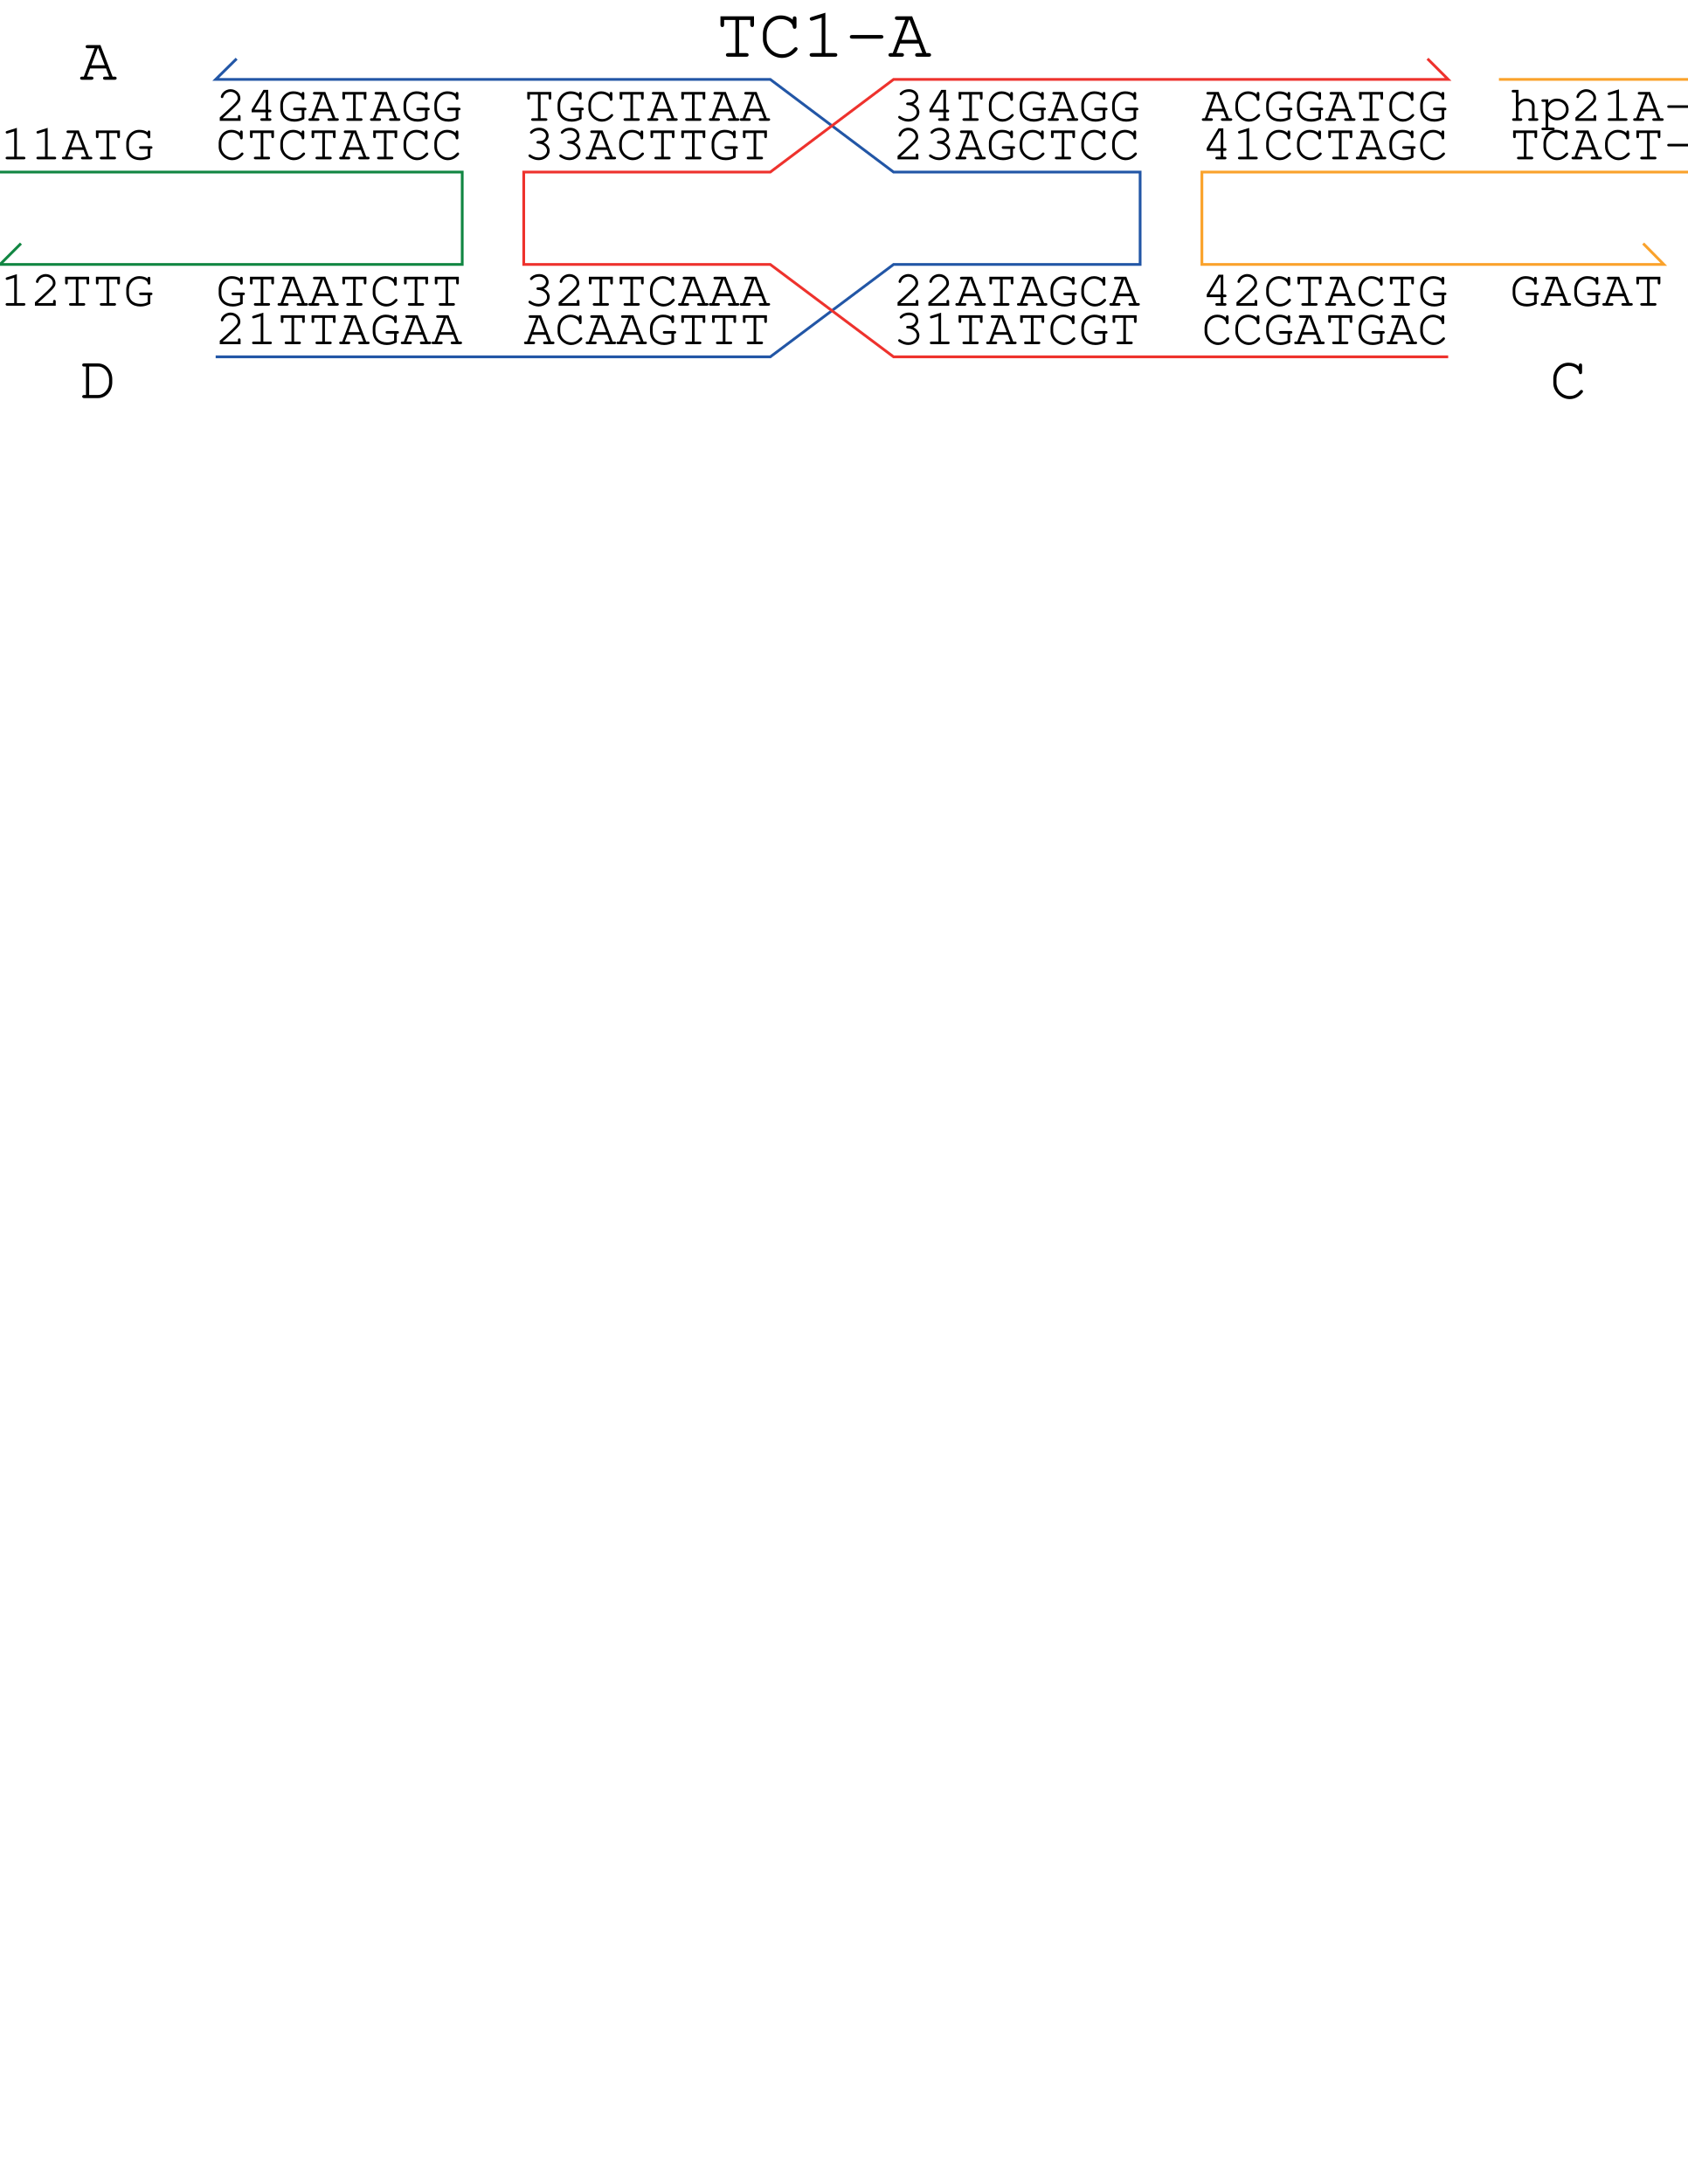
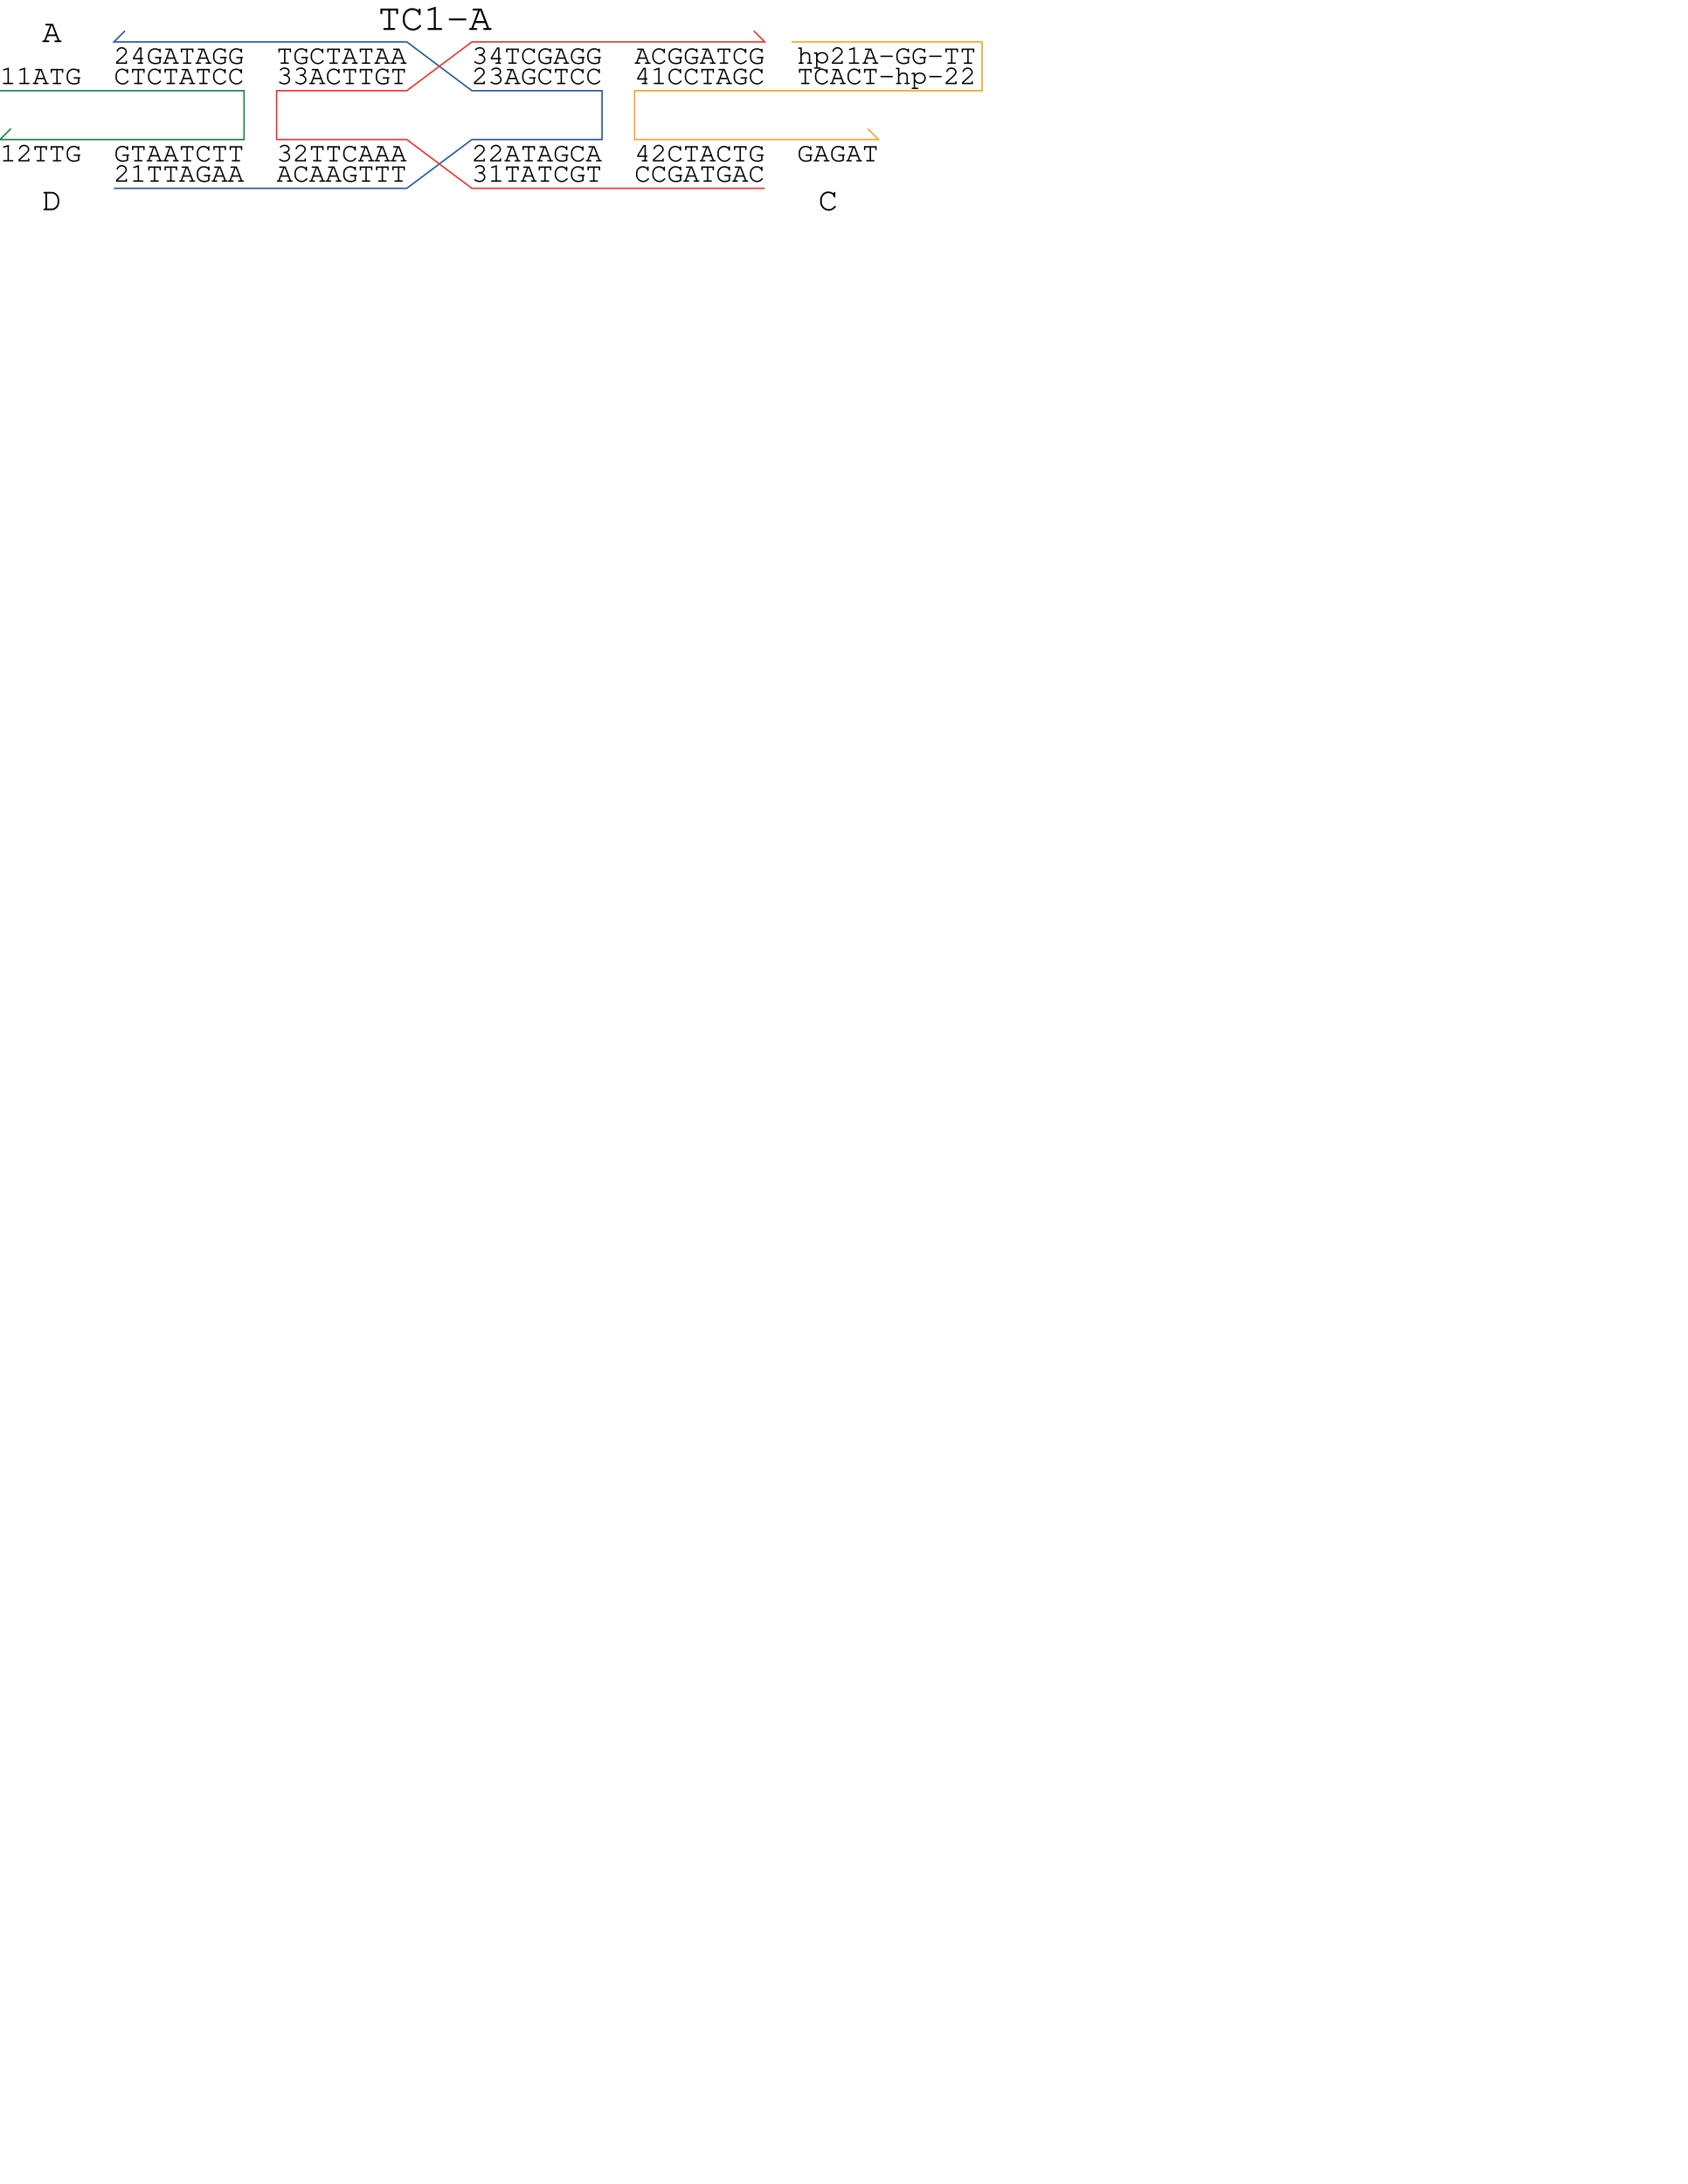
<svg xmlns="http://www.w3.org/2000/svg" version="1.1" id="Layer_1" x="0px" y="0px" viewBox="0 0 612 792" enable-background="new 0 0 612 792" xml:space="preserve">
  <g>
-     <polyline fill="none" stroke="#118642" stroke-miterlimit="10" points="0,62.4 167.6,62.4 167.6,95.9 0,95.9 7.6,88.3  " />
-     <polyline fill="none" stroke="#2256A6" stroke-miterlimit="10" points="78.2,129.4 279.3,129.4 324,95.9 413.4,95.9 413.4,62.4    324,62.4 279.3,28.8 78.2,28.8 85.8,21.3  " />
-     <polyline fill="none" stroke="#EE322D" stroke-miterlimit="10" points="525.1,129.4 324,129.4 279.3,95.9 189.9,95.9 189.9,62.4    279.3,62.4 324,28.8 525.1,28.8 517.6,21.3  " />
-     <polyline fill="none" stroke="#FAA22B" stroke-miterlimit="10" points="543.5,28.8 674.4,28.8 674.4,62.4 435.8,62.4 435.8,95.9    603.3,95.9 595.8,88.3  " />
-     <text transform="matrix(1 0 0 1 2.027273e-02 57.7893)" font-family="'Courier'" font-size="18.618">11ATG  CTCTATCC</text>
-     <text transform="matrix(1 0 0 1 2.027273e-02 110.8542)" font-family="'Courier'" font-size="18.618">12TTG  GTAATCTT</text>
-     <text transform="matrix(1 0 0 1 78.2158 124.8128)" font-family="'Courier'" font-size="18.618">21TTAGAA  ACAAGTTT</text>
-     <text transform="matrix(1 0 0 1 323.979 110.8542)" font-family="'Courier'" font-size="18.618">22ATAGCA</text>
-     <text transform="matrix(1 0 0 1 323.979 57.7893)" font-family="'Courier'" font-size="18.618">23AGCTCC</text>
-     <text transform="matrix(1 0 0 1 78.2158 43.8222)" font-family="'Courier'" font-size="18.618">24GATAGG  TGCTATAA</text>
-     <text transform="matrix(1 0 0 1 323.979 124.8128)" font-family="'Courier'" font-size="18.618">31TATCGT  CCGATGAC</text>
-     <text transform="matrix(1 0 0 1 189.9273 110.8542)" font-family="'Courier'" font-size="18.618">32TTCAAA</text>
-     <text transform="matrix(1 0 0 1 189.9273 57.7893)" font-family="'Courier'" font-size="18.618">33ACTTGT</text>
-     <text transform="matrix(1 0 0 1 323.979 43.8222)" font-family="'Courier'" font-size="18.618">34TCGAGG  ACGGATCG</text>
-     <text transform="matrix(1 0 0 1 547.4218 43.8222)" font-family="'Courier'" font-size="18.618">hp21A-GG-TT</text>
-     <text transform="matrix(1 0 0 1 603.2758 57.7893)" font-family="'Courier'" font-size="18.618">-hp-22</text>
-     <text transform="matrix(1 0 0 1 435.6906 57.7893)" font-family="'Courier'" font-size="18.618">41CCTAGC  TCACT</text>
-     <text transform="matrix(1 0 0 1 435.6906 110.8542)" font-family="'Courier'" font-size="18.618">42CTACTG  GAGAT</text>
-     <text transform="matrix(1 0 0 1 28.9575 28.9287)" font-family="'Courier'" font-size="22.342">A</text>
-     <text transform="matrix(1 0 0 1 561.9203 144.3724)" font-family="'Courier'" font-size="22.342">C</text>
-     <text transform="matrix(1 0 0 1 28.9575 144.3724)" font-family="'Courier'" font-size="22.342">D</text>
-     <text transform="matrix(1 0 0 1 259.4762 20.5784)" font-family="'Courier'" font-size="26.066">TC1-A</text>
+     <polyline fill="none" stroke="#118642" stroke-width="0.528" stroke-miterlimit="10" points="0,32.9 88.5,32.9 88.5,50.6 0,50.6    4,46.6  " />
+     <polyline fill="none" stroke="#2256A6" stroke-width="0.528" stroke-miterlimit="10" points="41.3,68.3 147.5,68.3 171.1,50.6    218.3,50.6 218.3,32.9 171.1,32.9 147.5,15.2 41.3,15.2 45.3,11.2  " />
+     <polyline fill="none" stroke="#EE322D" stroke-width="0.528" stroke-miterlimit="10" points="277.3,68.3 171.1,68.3 147.5,50.6    100.3,50.6 100.3,32.9 147.5,32.9 171.1,15.2 277.3,15.2 273.3,11.2  " />
+     <polyline fill="none" stroke="#FAA22B" stroke-width="0.528" stroke-miterlimit="10" points="287,15.2 356.1,15.2 356.1,32.9    230.1,32.9 230.1,50.6 318.5,50.6 314.6,46.6  " />
+     <text transform="matrix(1 0 0 1 1.088345e-02 30.5123)" font-family="'Courier'" font-size="9.831">11ATG  CTCTATCC</text>
+     <text transform="matrix(1 0 0 1 1.088345e-02 58.5304)" font-family="'Courier'" font-size="9.831">12TTG  GTAATCTT</text>
+     <text transform="matrix(1 0 0 1 41.298 65.9005)" font-family="'Courier'" font-size="9.831">21TTAGAA  ACAAGTTT</text>
+     <text transform="matrix(1 0 0 1 171.0611 58.5304)" font-family="'Courier'" font-size="9.831">22ATAGCA</text>
+     <text transform="matrix(1 0 0 1 171.0611 30.5123)" font-family="'Courier'" font-size="9.831">23AGCTCC</text>
+     <text transform="matrix(1 0 0 1 41.298 23.1377)" font-family="'Courier'" font-size="9.831">24GATAGG  TGCTATAA</text>
+     <text transform="matrix(1 0 0 1 171.0611 65.9005)" font-family="'Courier'" font-size="9.831">31TATCGT  CCGATGAC</text>
+     <text transform="matrix(1 0 0 1 100.2814 58.5304)" font-family="'Courier'" font-size="9.831">32TTCAAA</text>
+     <text transform="matrix(1 0 0 1 100.2814 30.5123)" font-family="'Courier'" font-size="9.831">33ACTTGT</text>
+     <text transform="matrix(1 0 0 1 171.0611 23.1377)" font-family="'Courier'" font-size="9.831">34TCGAGG  ACGGATCG</text>
+     <text transform="matrix(1 0 0 1 289.0391 23.1377)" font-family="'Courier'" font-size="9.831">hp21A-GG-TT</text>
+     <text transform="matrix(1 0 0 1 318.5294 30.5123)" font-family="'Courier'" font-size="9.831">-hp-22</text>
+     <text transform="matrix(1 0 0 1 230.045 30.5123)" font-family="'Courier'" font-size="9.831">41CCTAGC  TCACT</text>
+     <text transform="matrix(1 0 0 1 230.045 58.5304)" font-family="'Courier'" font-size="9.831">42CTACTG  GAGAT</text>
+     <text transform="matrix(1 0 0 1 15.2893 15.2735)" font-family="'Courier'" font-size="11.797">A</text>
+     <text transform="matrix(1 0 0 1 296.6944 76.2281)" font-family="'Courier'" font-size="11.797">C</text>
+     <text transform="matrix(1 0 0 1 15.2893 76.2281)" font-family="'Courier'" font-size="11.797">D</text>
+     <text transform="matrix(1 0 0 1 137.0034 10.8645)" font-family="'Courier'" font-size="13.763">TC1-A</text>
  </g>
</svg>
